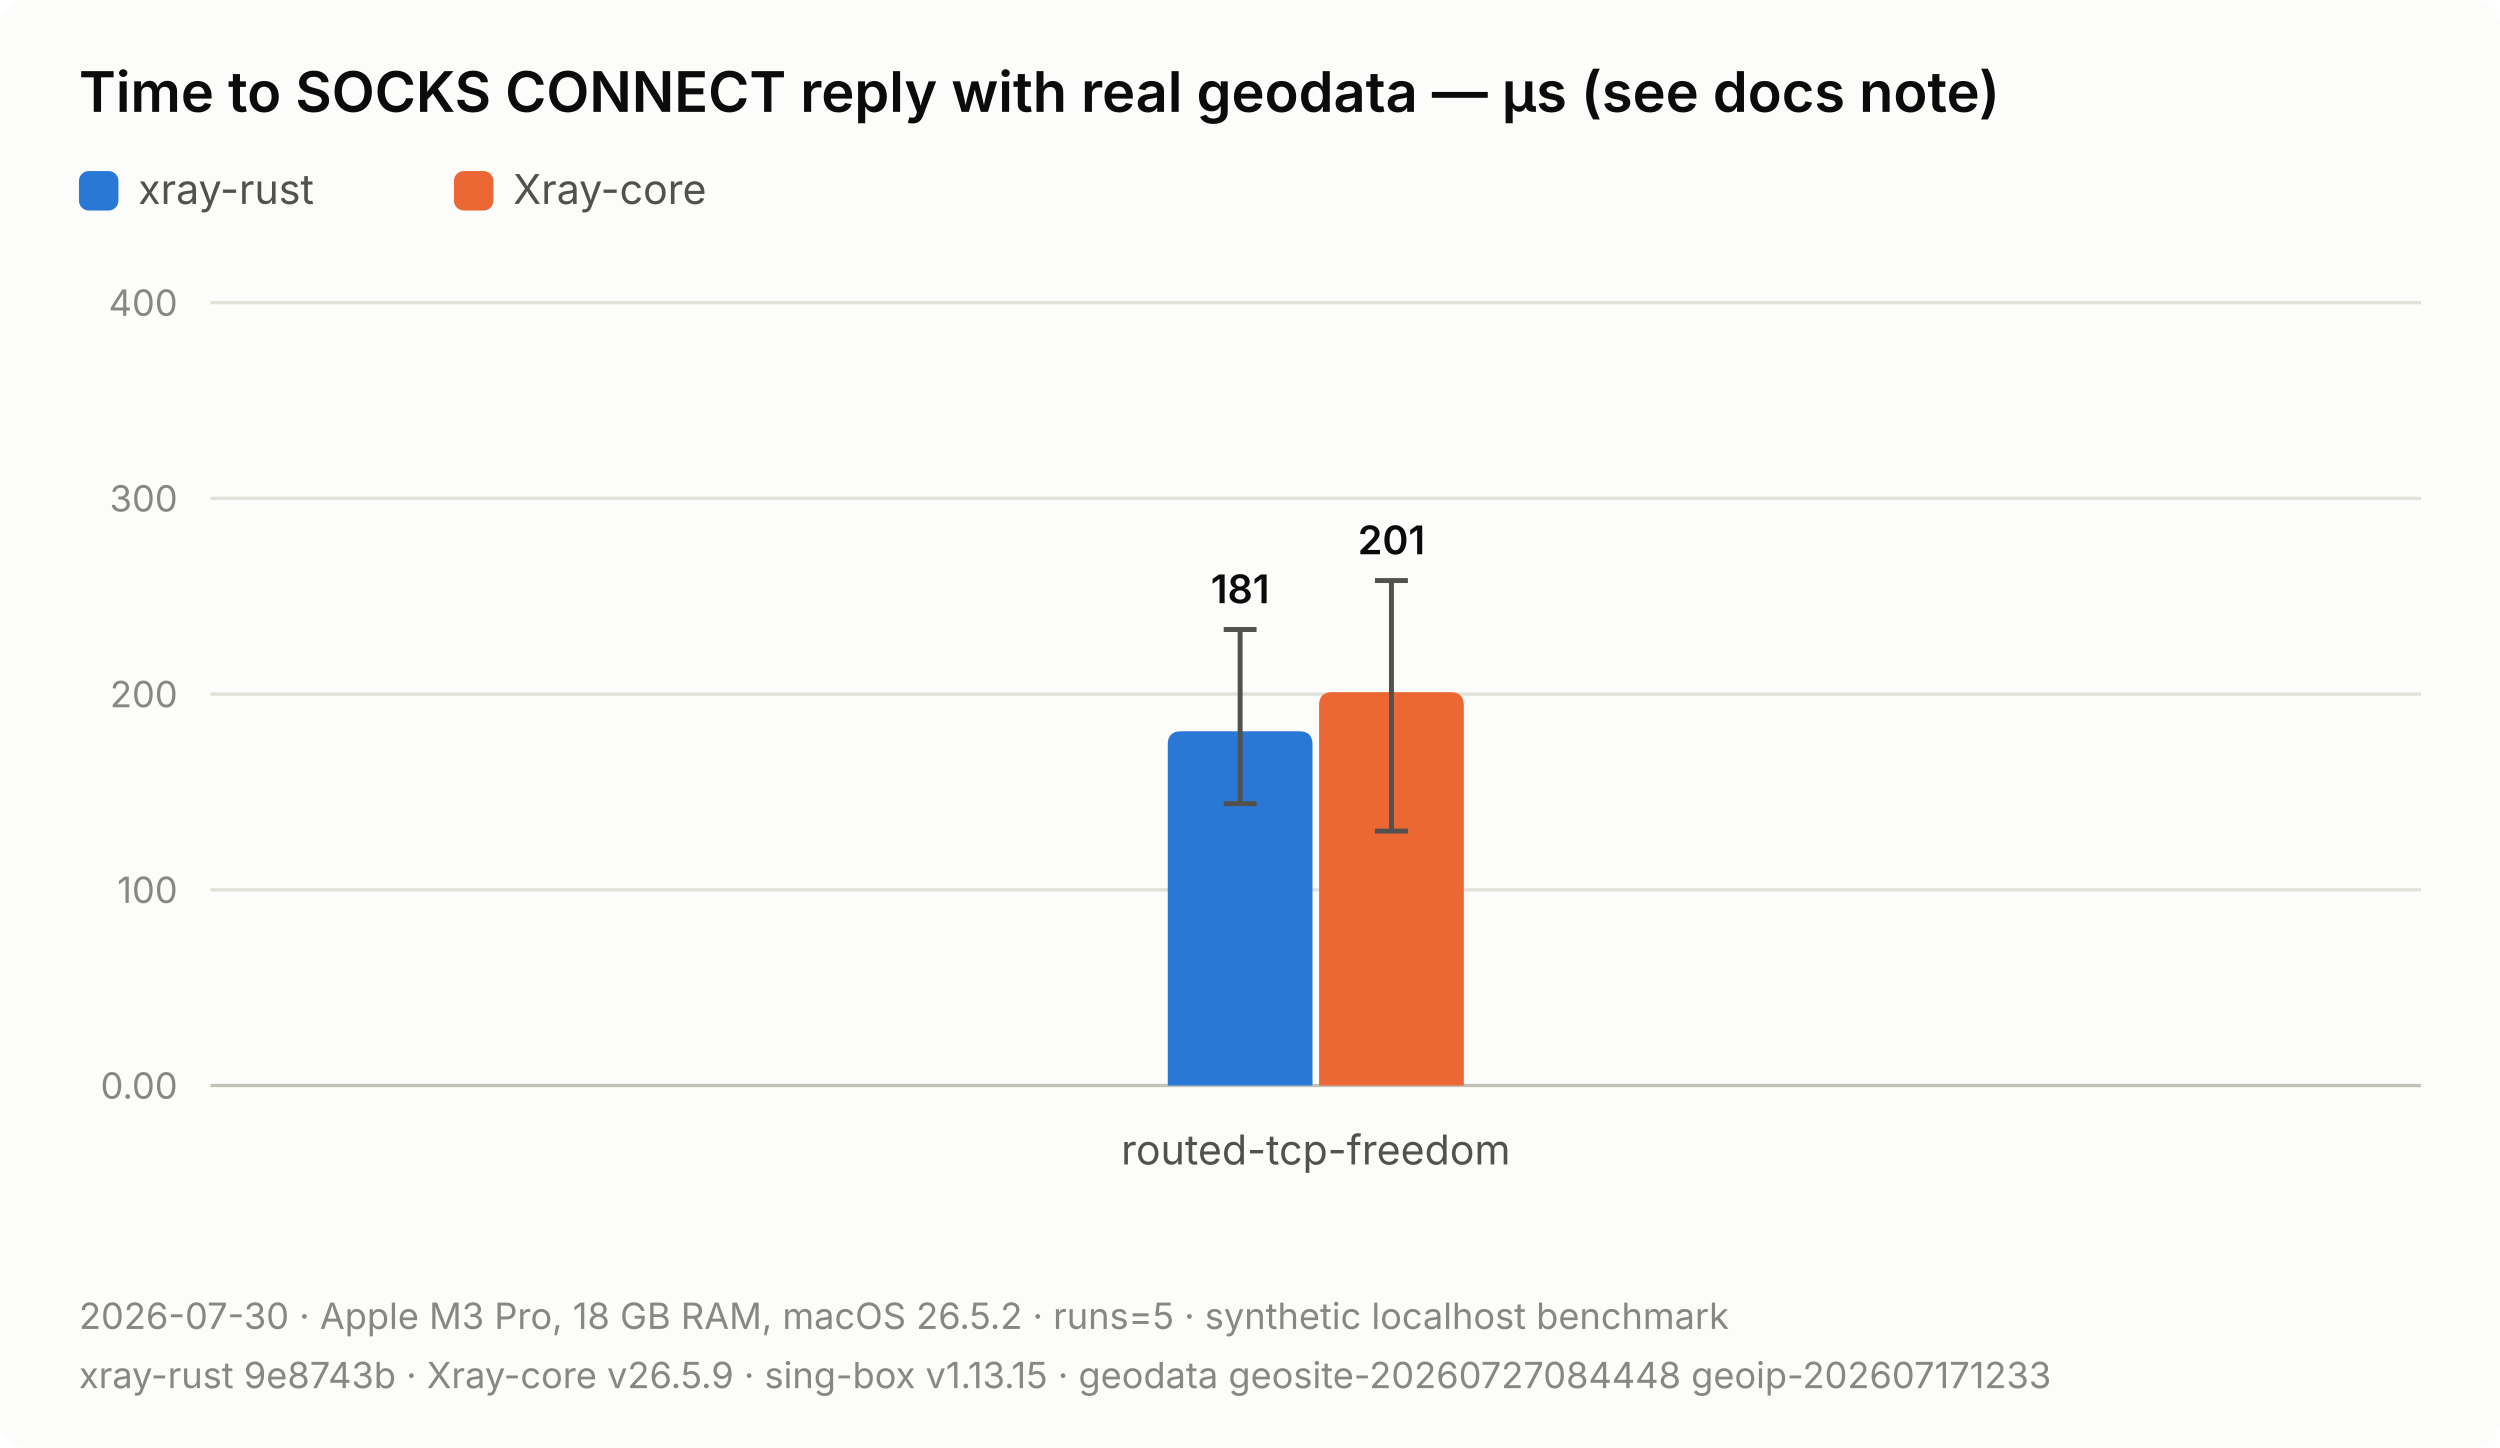
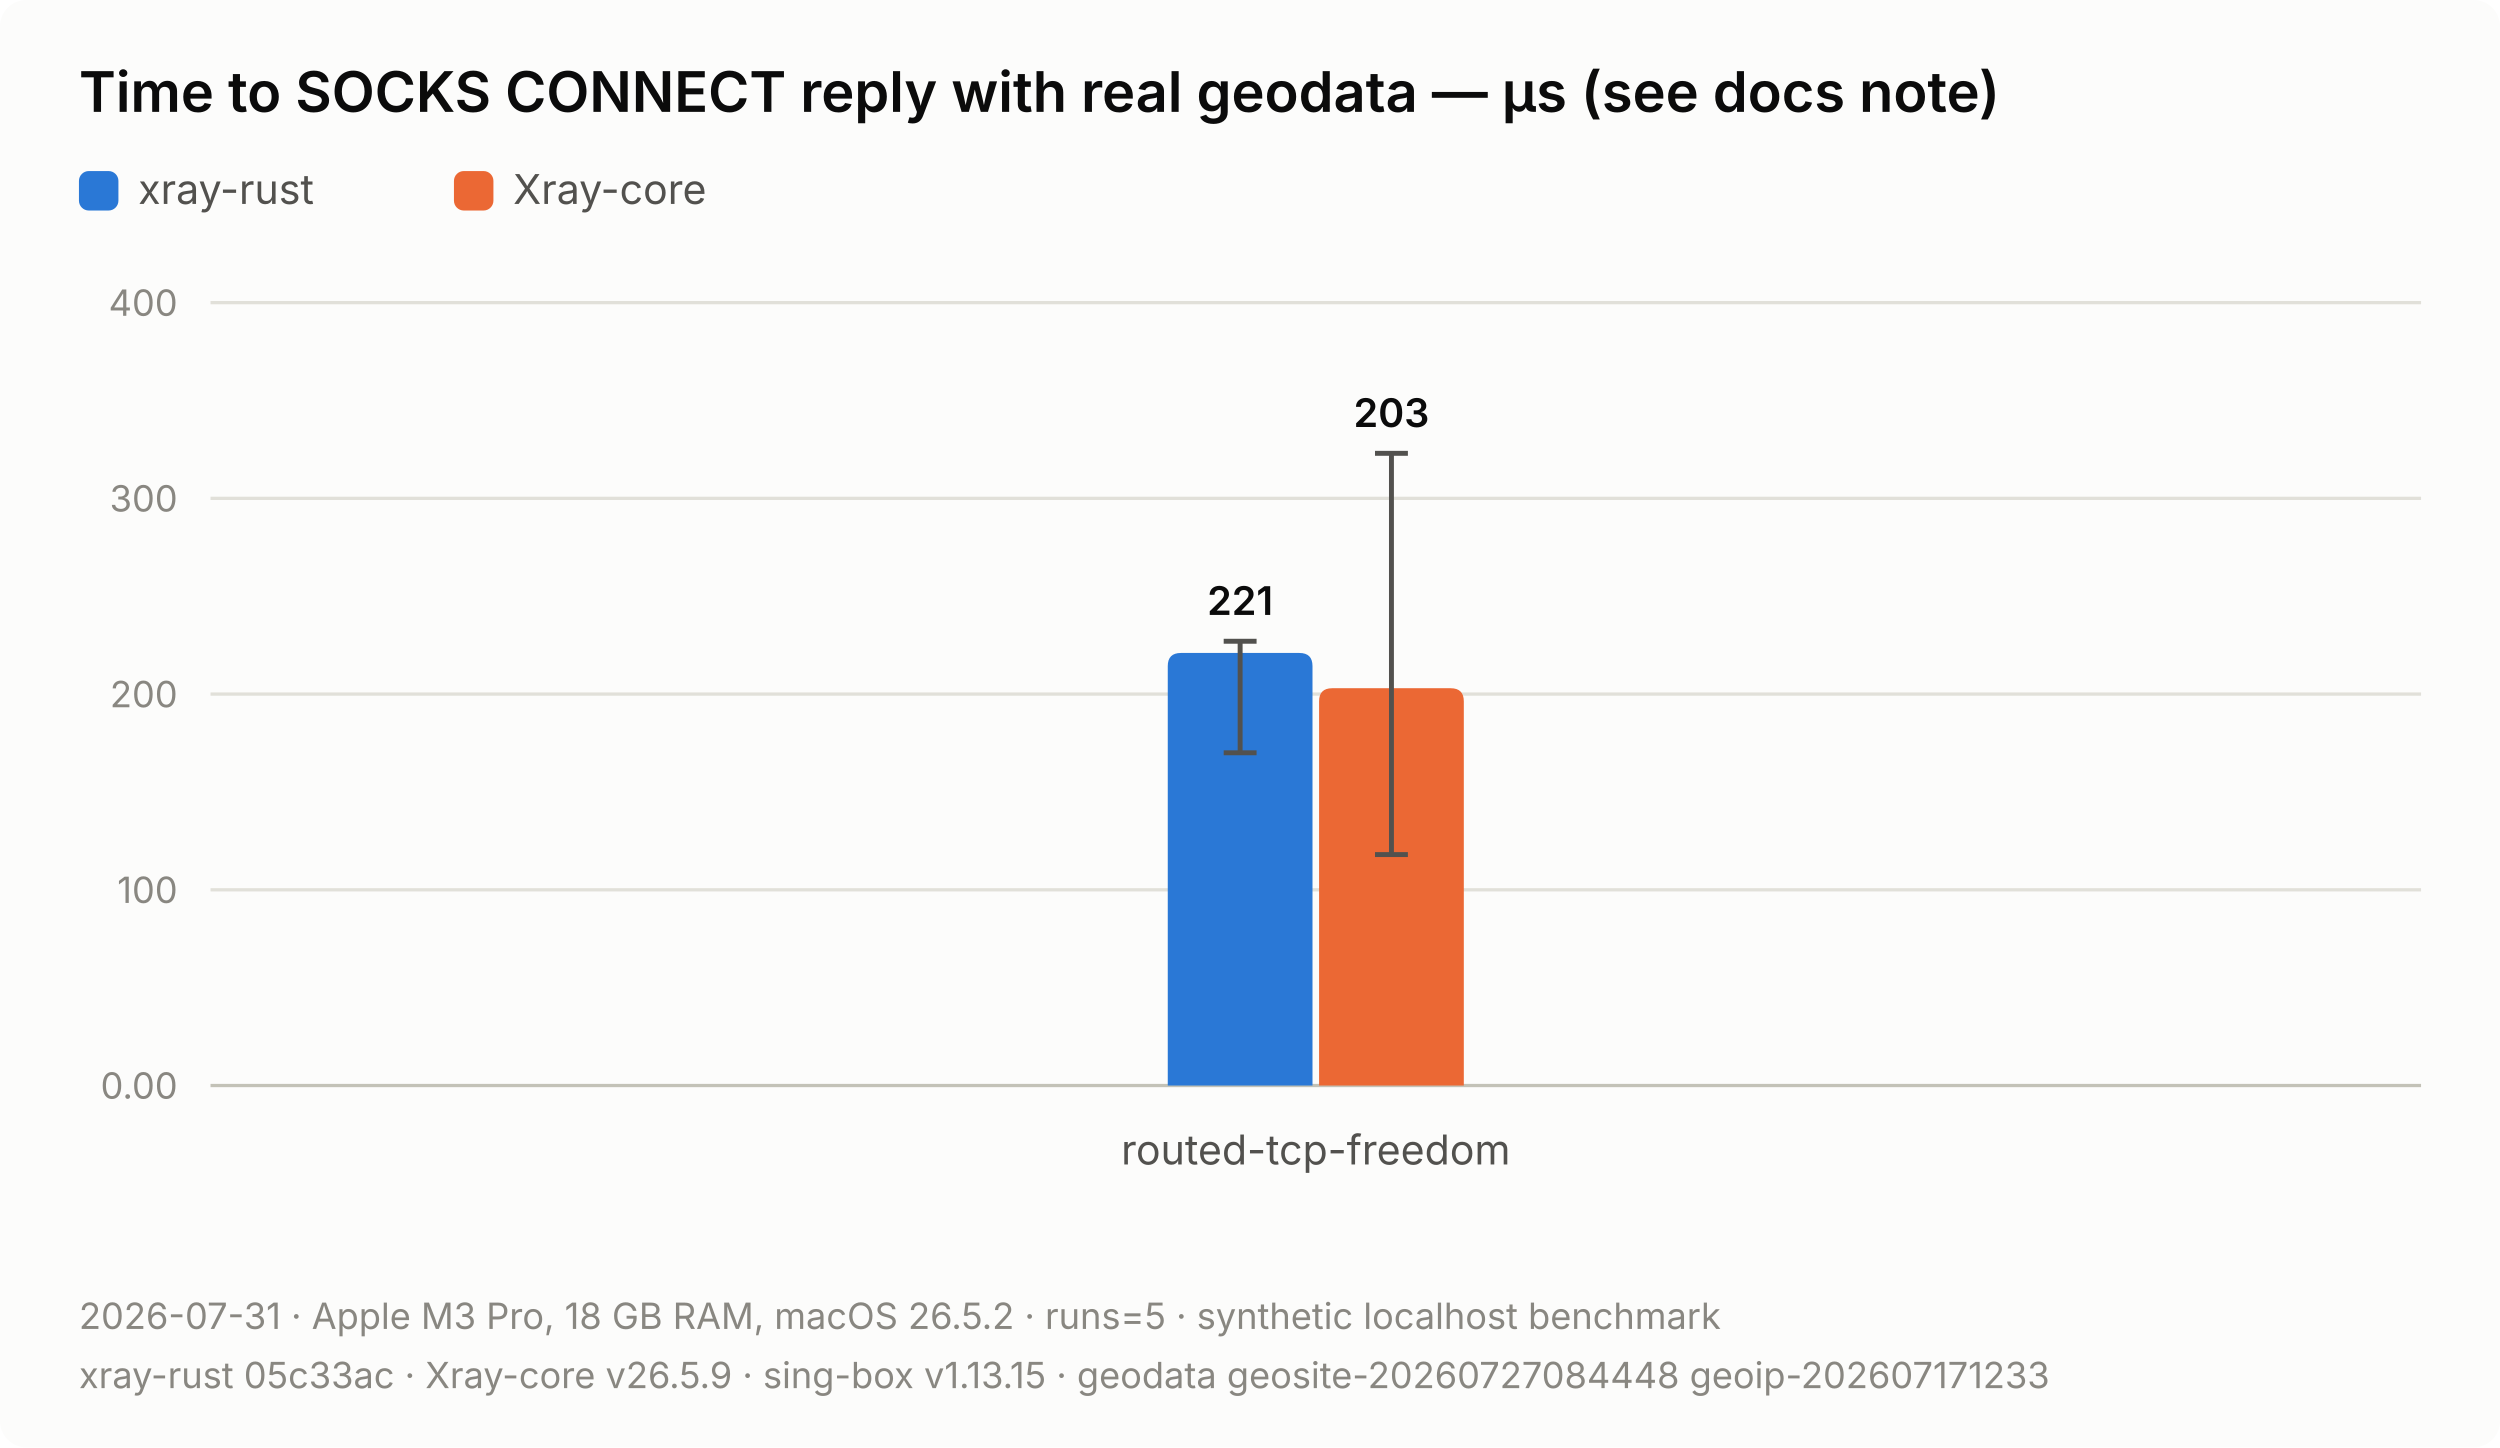
<svg xmlns="http://www.w3.org/2000/svg" width="760" height="440" viewBox="0 0 760 440" role="img" aria-label="Time to SOCKS CONNECT reply with real geodata — µs (see docs note)">
  <rect width="760" height="440" fill="#fcfcfb" rx="8" />
  <text x="24" y="34" font-family="system-ui, -apple-system, 'Segoe UI', sans-serif" font-size="17" font-weight="600" fill="#0b0b0b">Time to SOCKS CONNECT reply with real geodata — µs (see docs note)</text>
  <rect x="24.00" y="52" width="12" height="12" rx="3" fill="#2a78d6" />
  <text x="42.00" y="62" font-family="system-ui, -apple-system, 'Segoe UI', sans-serif" font-size="12.5" fill="#52514e">xray-rust</text>
  <rect x="138.00" y="52" width="12" height="12" rx="3" fill="#eb6834" />
  <text x="156.00" y="62" font-family="system-ui, -apple-system, 'Segoe UI', sans-serif" font-size="12.5" fill="#52514e">Xray-core</text>
  <text x="54" y="334.00" font-family="system-ui, -apple-system, 'Segoe UI', sans-serif" font-size="11" fill="#898781" text-anchor="end">0.00</text>
  <line x1="64" y1="270.50" x2="736" y2="270.50" stroke="#e1e0d9" stroke-width="1" />
  <text x="54" y="274.50" font-family="system-ui, -apple-system, 'Segoe UI', sans-serif" font-size="11" fill="#898781" text-anchor="end">100</text>
  <line x1="64" y1="211.00" x2="736" y2="211.00" stroke="#e1e0d9" stroke-width="1" />
  <text x="54" y="215.00" font-family="system-ui, -apple-system, 'Segoe UI', sans-serif" font-size="11" fill="#898781" text-anchor="end">200</text>
  <line x1="64" y1="151.50" x2="736" y2="151.50" stroke="#e1e0d9" stroke-width="1" />
  <text x="54" y="155.50" font-family="system-ui, -apple-system, 'Segoe UI', sans-serif" font-size="11" fill="#898781" text-anchor="end">300</text>
  <line x1="64" y1="92.00" x2="736" y2="92.00" stroke="#e1e0d9" stroke-width="1" />
  <text x="54" y="96.00" font-family="system-ui, -apple-system, 'Segoe UI', sans-serif" font-size="11" fill="#898781" text-anchor="end">400</text>
  <line x1="64" y1="330" x2="736" y2="330" stroke="#c3c2b7" stroke-width="1" />
-   <path d="M 355.00 330.00 L 355.00 226.31 Q 355.00 222.31 359.00 222.31 L 395.00 222.31 Q 399.00 222.31 399.00 226.31 L 399.00 330.00 Z" fill="#2a78d6" />
-   <line x1="377.00" y1="244.32" x2="377.00" y2="191.37" stroke="#52514e" stroke-width="1.5" />
-   <line x1="372.00" y1="244.32" x2="382.00" y2="244.32" stroke="#52514e" stroke-width="1.5" />
-   <line x1="372.00" y1="191.37" x2="382.00" y2="191.37" stroke="#52514e" stroke-width="1.5" />
-   <text x="377.00" y="183.37" font-family="system-ui, -apple-system, 'Segoe UI', sans-serif" font-size="12" font-weight="600" fill="#0b0b0b" text-anchor="middle">181</text>
-   <path d="M 401.00 330.00 L 401.00 214.41 Q 401.00 210.41 405.00 210.41 L 441.00 210.41 Q 445.00 210.41 445.00 214.41 L 445.00 330.00 Z" fill="#eb6834" />
-   <line x1="423.00" y1="252.65" x2="423.00" y2="176.49" stroke="#52514e" stroke-width="1.5" />
-   <line x1="418.00" y1="252.65" x2="428.00" y2="252.65" stroke="#52514e" stroke-width="1.5" />
-   <line x1="418.00" y1="176.49" x2="428.00" y2="176.49" stroke="#52514e" stroke-width="1.5" />
-   <text x="423.00" y="168.49" font-family="system-ui, -apple-system, 'Segoe UI', sans-serif" font-size="12" font-weight="600" fill="#0b0b0b" text-anchor="middle">201</text>
+   <path d="M 355.00 330.00 L 355.00 202.50 Q 355.00 198.50 359.00 198.50 L 395.00 198.50 Q 399.00 198.50 399.00 202.50 L 399.00 330.00 Z" fill="#2a78d6" />
+   <line x1="377.00" y1="228.85" x2="377.00" y2="194.94" stroke="#52514e" stroke-width="1.5" />
+   <line x1="372.00" y1="228.85" x2="382.00" y2="228.85" stroke="#52514e" stroke-width="1.5" />
+   <line x1="372.00" y1="194.94" x2="382.00" y2="194.94" stroke="#52514e" stroke-width="1.5" />
+   <text x="377.00" y="186.94" font-family="system-ui, -apple-system, 'Segoe UI', sans-serif" font-size="12" font-weight="600" fill="#0b0b0b" text-anchor="middle">221</text>
+   <path d="M 401.00 330.00 L 401.00 213.22 Q 401.00 209.22 405.00 209.22 L 441.00 209.22 Q 445.00 209.22 445.00 213.22 L 445.00 330.00 Z" fill="#eb6834" />
+   <line x1="423.00" y1="259.79" x2="423.00" y2="137.81" stroke="#52514e" stroke-width="1.5" />
+   <line x1="418.00" y1="259.79" x2="428.00" y2="259.79" stroke="#52514e" stroke-width="1.5" />
+   <line x1="418.00" y1="137.81" x2="428.00" y2="137.81" stroke="#52514e" stroke-width="1.5" />
+   <text x="423.00" y="129.81" font-family="system-ui, -apple-system, 'Segoe UI', sans-serif" font-size="12" font-weight="600" fill="#0b0b0b" text-anchor="middle">203</text>
  <text x="400.00" y="354" font-family="system-ui, -apple-system, 'Segoe UI', sans-serif" font-size="12.5" fill="#52514e" text-anchor="middle">routed-tcp-freedom</text>
-   <text x="24" y="404" font-family="system-ui, -apple-system, 'Segoe UI', sans-serif" font-size="11" fill="#898781">2026-07-30 · Apple M3 Pro, 18 GB RAM, macOS 26.5.2 · runs=5 · synthetic localhost benchmark</text>
-   <text x="24" y="422" font-family="system-ui, -apple-system, 'Segoe UI', sans-serif" font-size="11" fill="#898781">xray-rust 9e8743b · Xray-core v26.5.9 · sing-box v1.13.15 · geodata geosite-20260727084448 geoip-202607171233</text>
+   <text x="24" y="404" font-family="system-ui, -apple-system, 'Segoe UI', sans-serif" font-size="11" fill="#898781">2026-07-31 · Apple M3 Pro, 18 GB RAM, macOS 26.5.2 · runs=5 · synthetic localhost benchmark</text>
+   <text x="24" y="422" font-family="system-ui, -apple-system, 'Segoe UI', sans-serif" font-size="11" fill="#898781">xray-rust 05c33ac · Xray-core v26.5.9 · sing-box v1.13.15 · geodata geosite-20260727084448 geoip-202607171233</text>
</svg>
